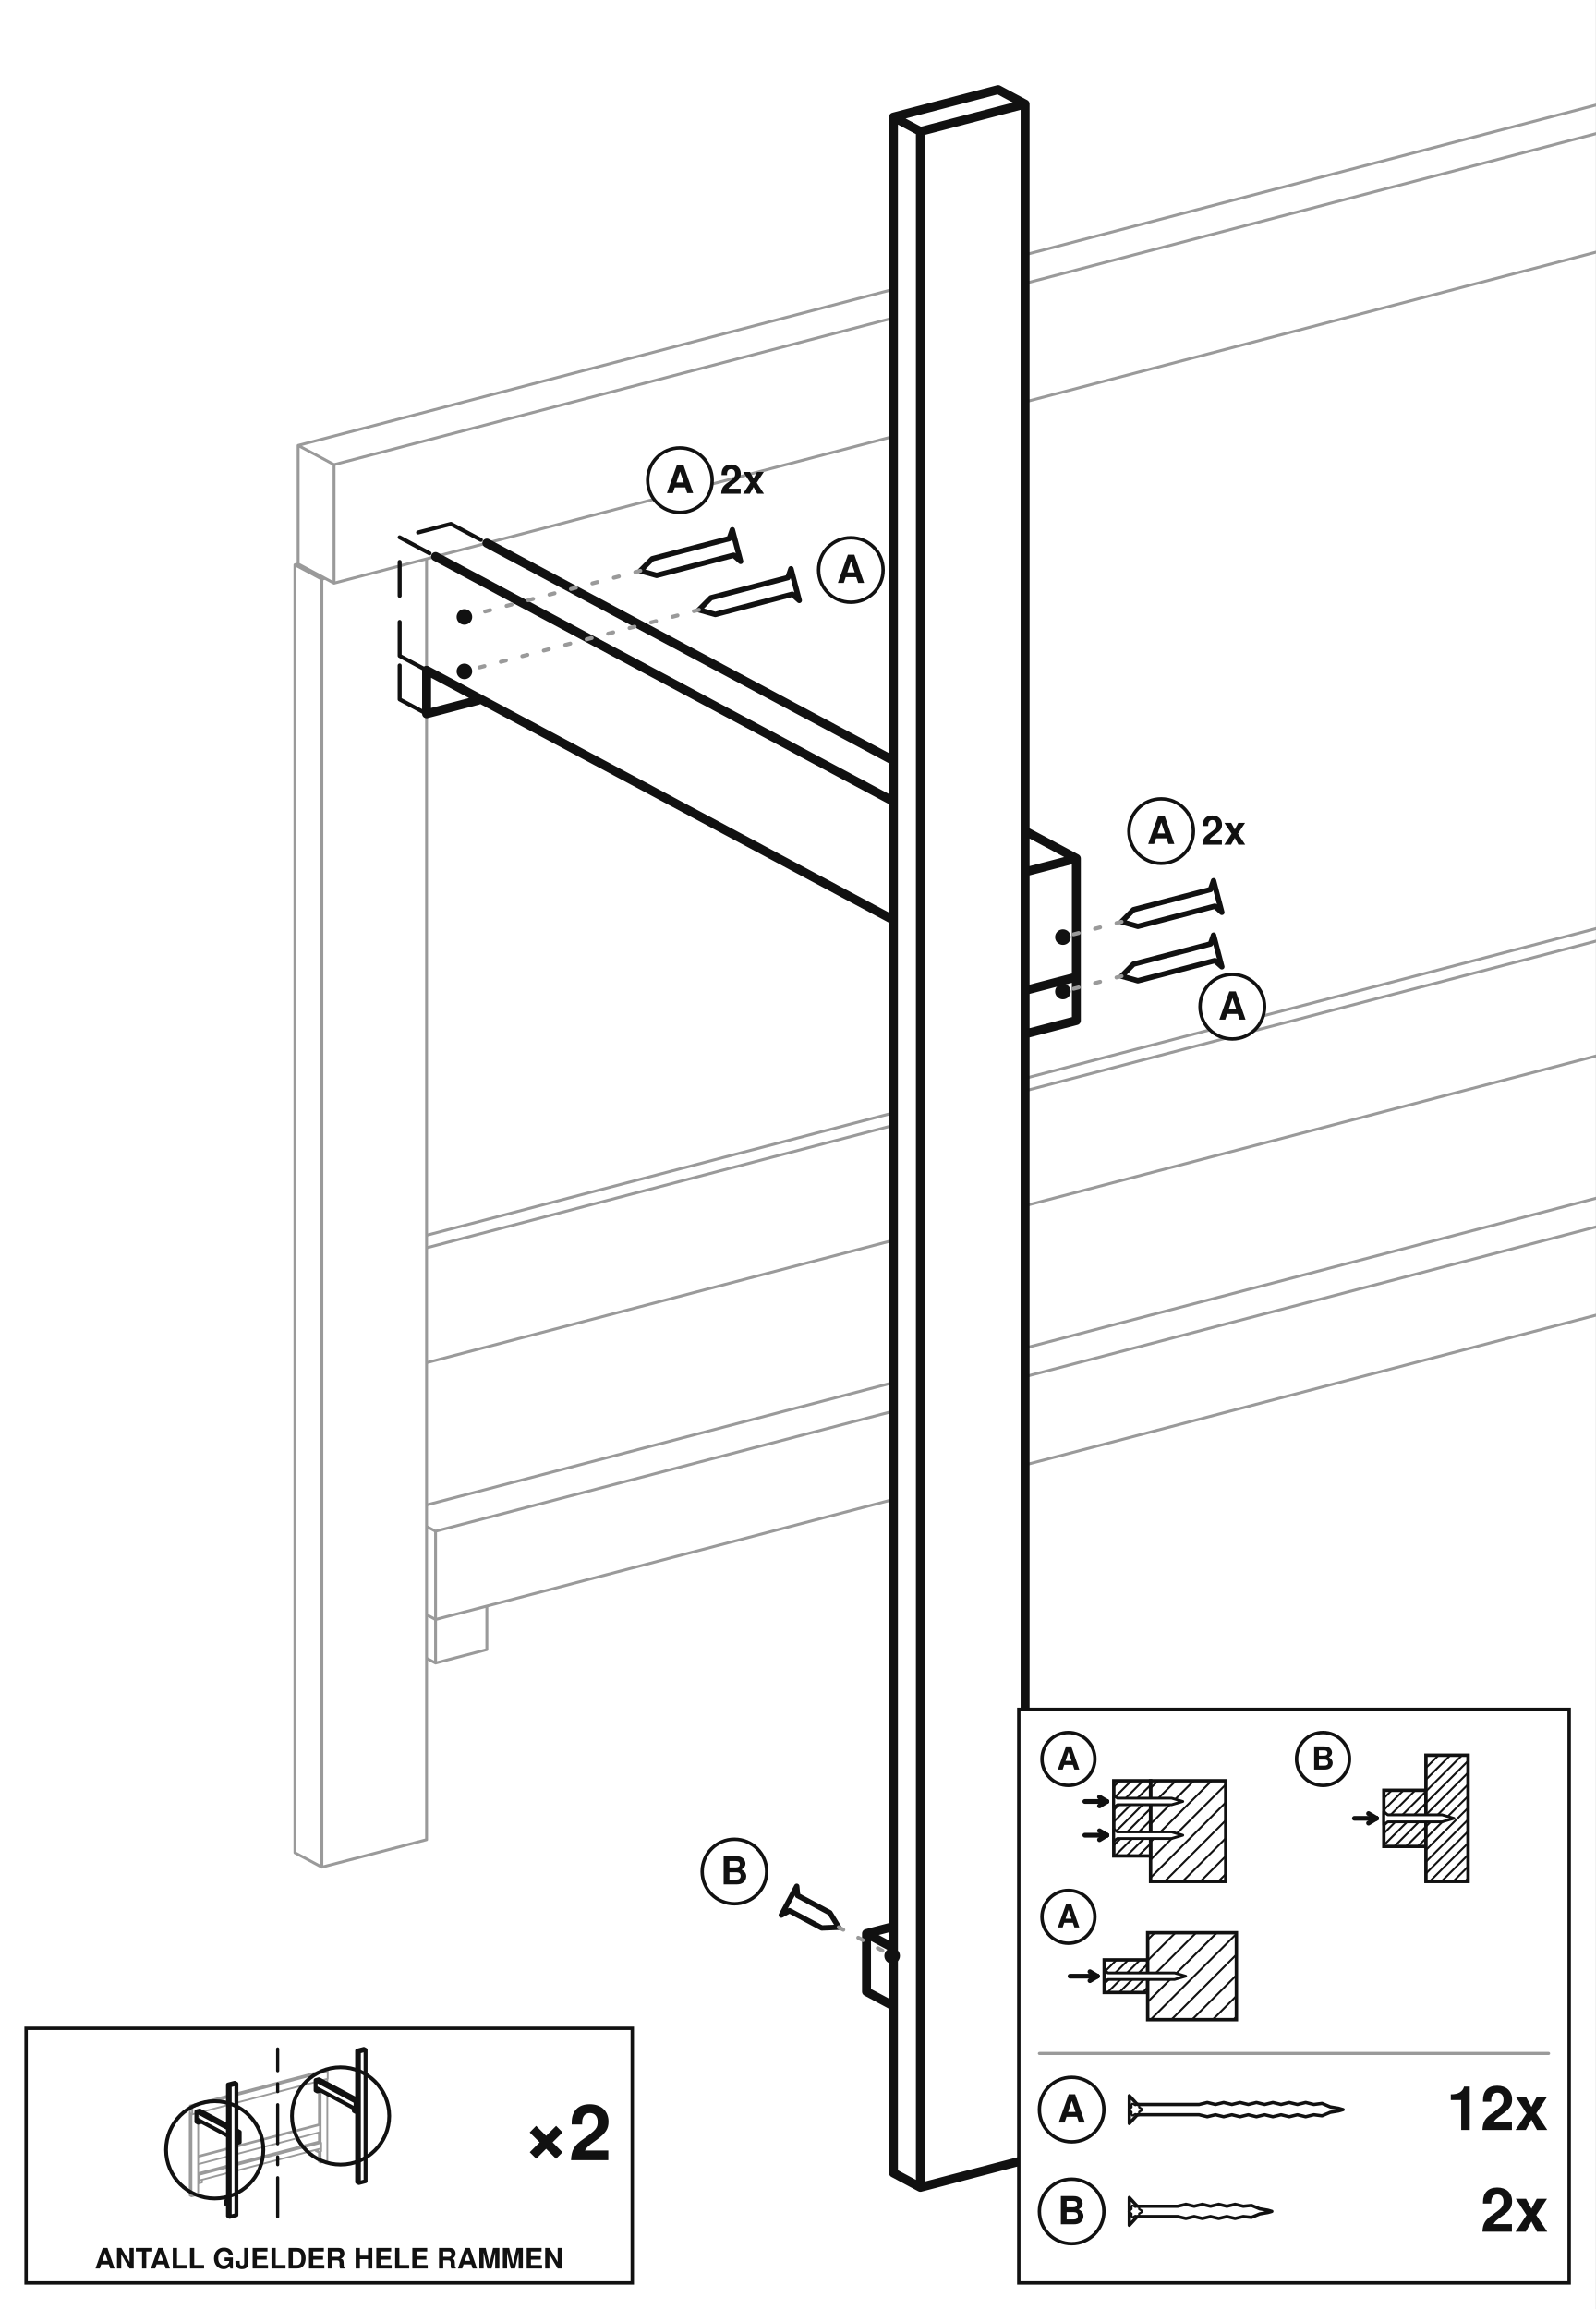
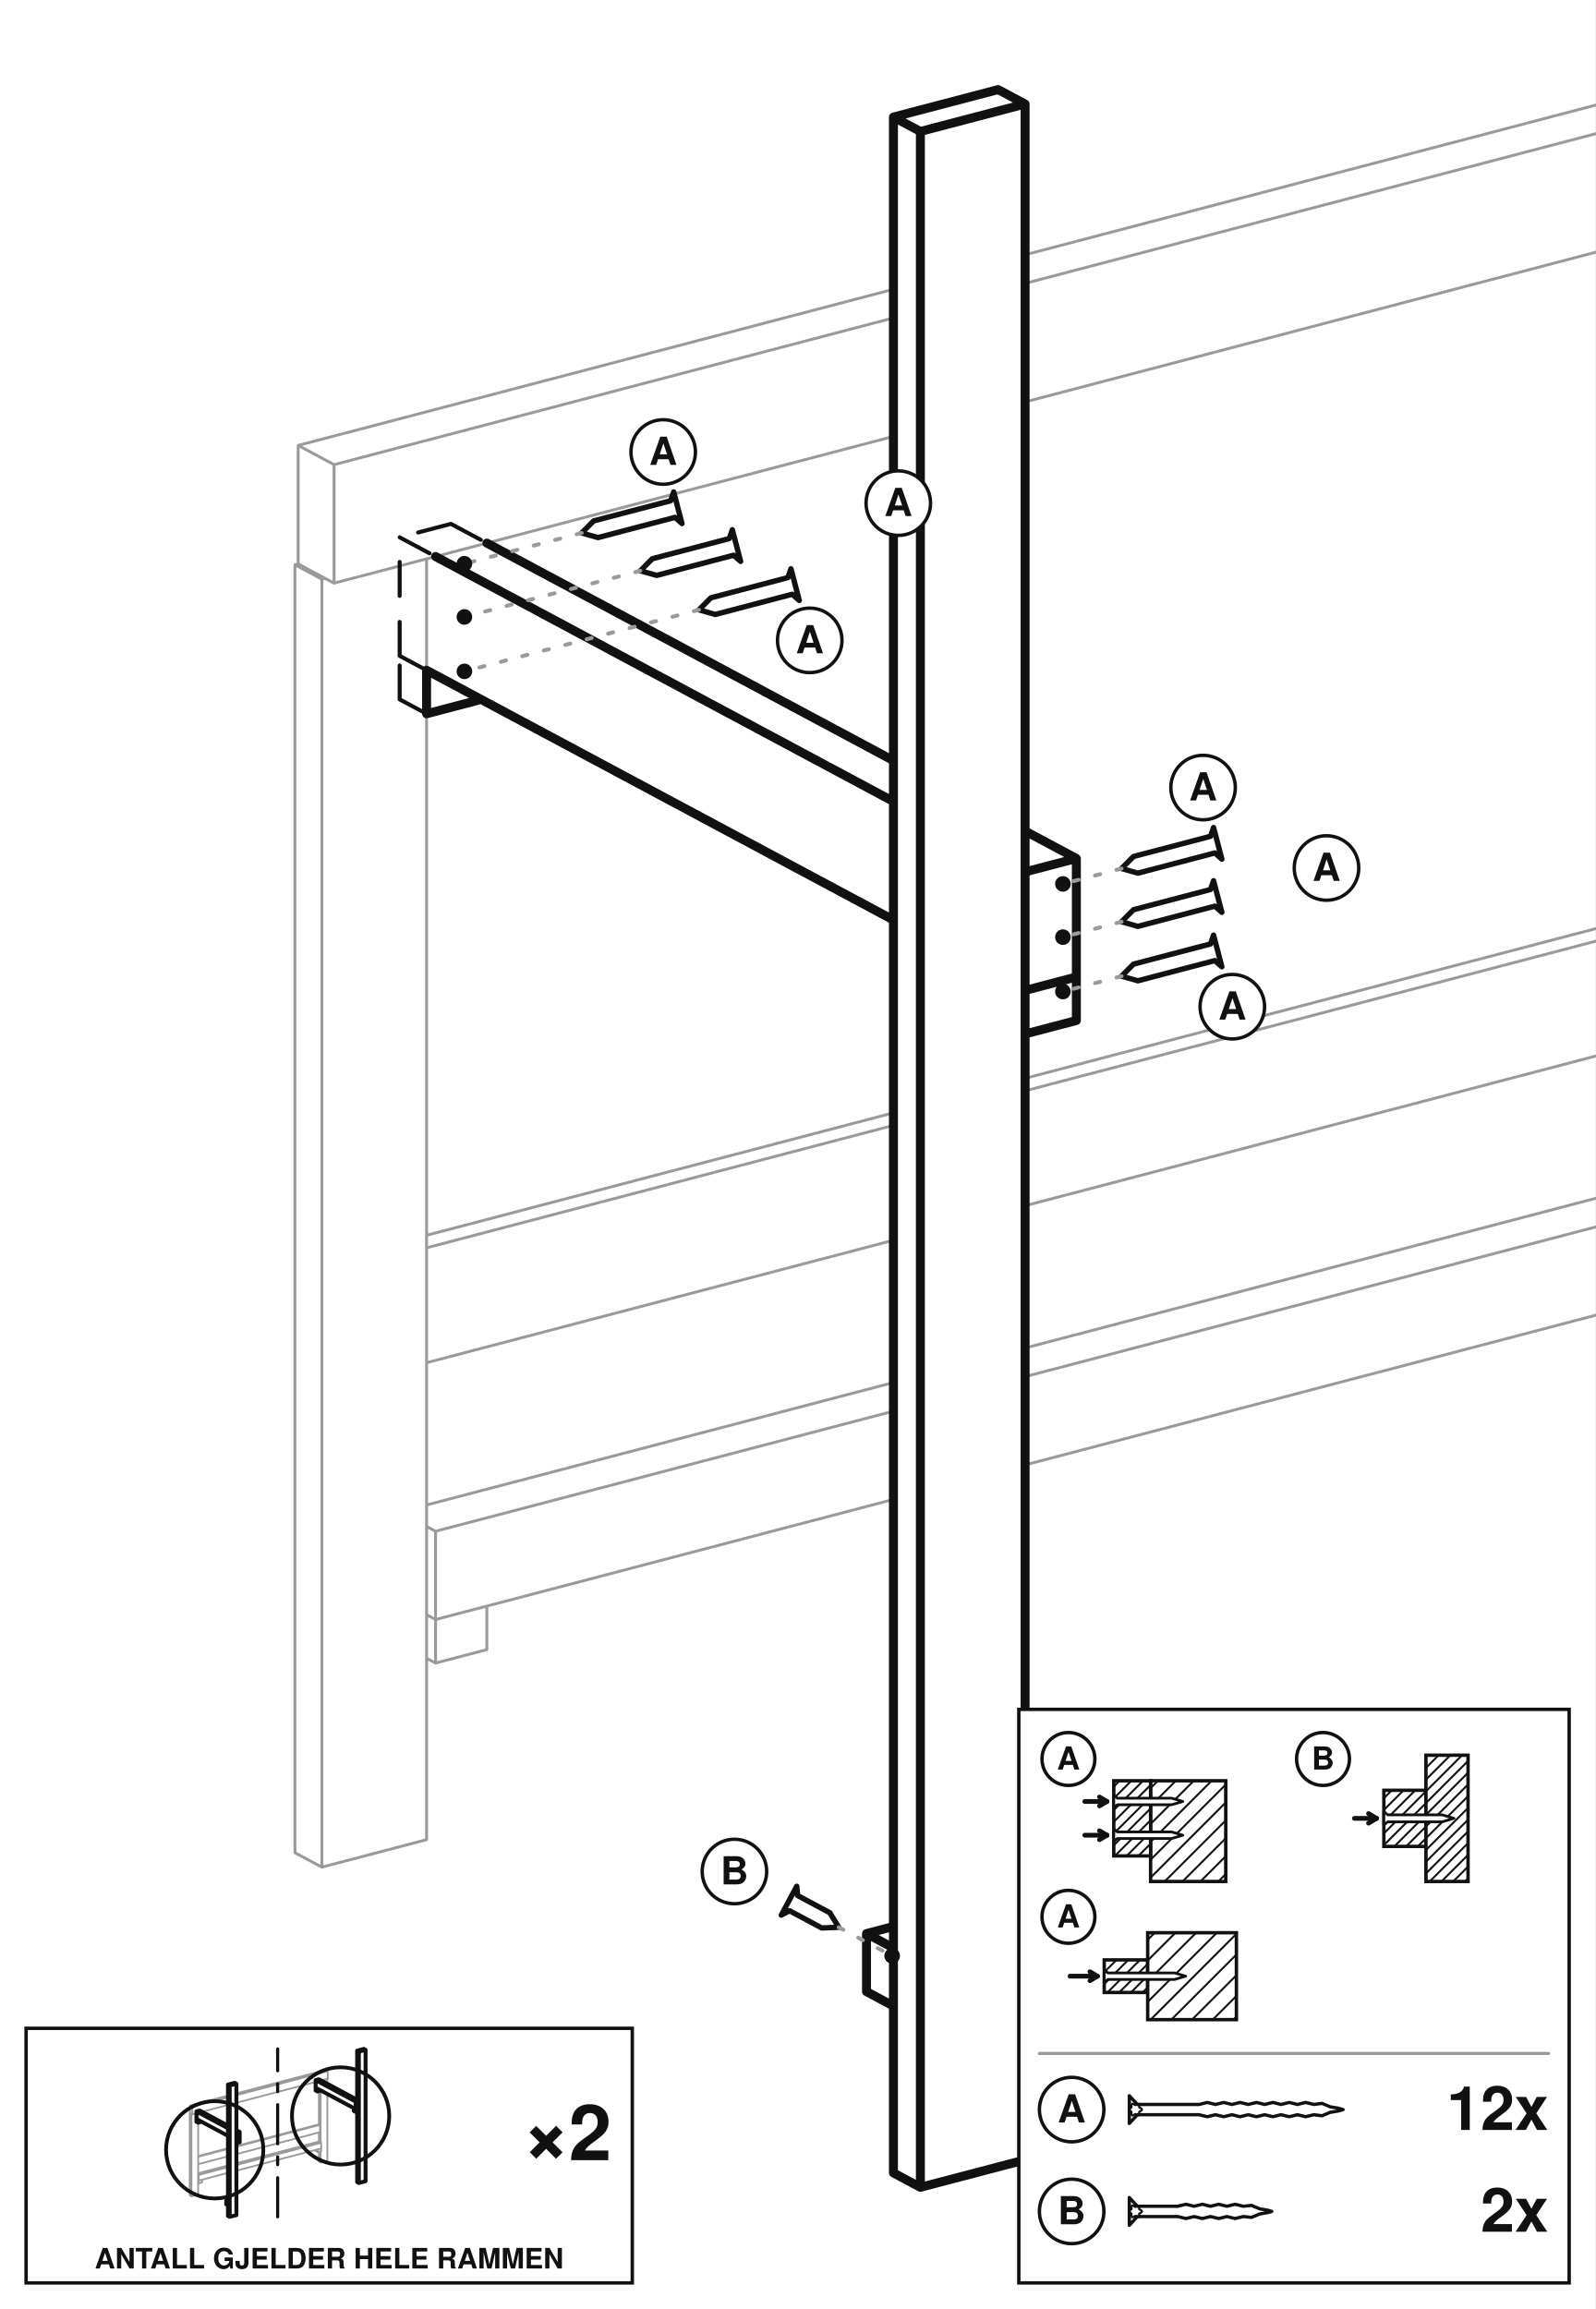
<svg xmlns="http://www.w3.org/2000/svg" viewBox="-1280.94 -546.84 1223.05 1770.29">
  <rect x="-1280.94" y="-546.84" width="1223.05" height="1770.29" fill="#ffffff" />
  <path d="M495.02,226.96 L522.56,241.69 M522.56,309.38 L522.56,241.69 M-953.89,623.48 L-947,627.16 M-947,694.85 L-947,627.16 M-953.89,691.16 L-947,694.85 M495.02,226.96 L-495.02,486.66 M-595.95,513.13 L-953.89,607.02 M522.56,309.38 L-495.02,576.29 M-595.95,602.76 L-947,694.85 M522.56,241.69 L-495.02,508.61 M-595.95,535.08 L-947,627.16 M522.56,342.76 L522.56,309.38 M455.71,338.34 L455.71,326.91 M483.24,353.07 L483.24,319.69 M455.71,338.34 L483.24,353.07 M522.56,342.76 L483.24,353.07 M522.56,309.38 L483.24,319.69 M-907.68,717.91 L-907.68,684.53 M-953.89,691.16 L-947,694.85 M-947,728.22 L-947,694.85 M-953.89,724.54 L-947,728.22 M-907.68,717.91 L-947,728.22 M-907.68,684.53 L-947,694.85 M595.95,457.09 L595.95,-344.14 M595.95,-466.35 L595.95,-524.87 M495.02,467.1 L495.02,349.98 M495.02,226.96 L495.02,117.89 M495.02,20.2 L495.02,-379.64 M515.67,478.15 L515.67,344.56 M515.67,238.01 L515.67,-387.09 M495.02,467.1 L515.67,478.15 M595.95,457.09 L515.67,478.15 M-953.89,863.62 L-953.89,-118.34 M-1054.81,873.63 L-1054.81,-113.82 M-1054.81,-113.82 L-1034.16,-102.77 M-1034.16,884.68 L-1034.16,-102.77 M-1054.81,873.63 L-1034.16,884.68 M-1052.35,-114.47 L-1054.81,-113.82 M-953.89,863.62 L-1034.16,884.68 M-1031.71,-103.42 L-1034.16,-102.77 M495.02,20.2 L507.07,26.65 M507.07,114.73 L507.07,26.65 M495.02,20.2 L-495.02,279.89 M-595.95,306.37 L-953.89,400.25 M507.07,114.73 L-495.02,377.58 M-595.95,404.05 L-953.89,497.94 M507.07,26.65 L-495.02,289.5 M-595.95,315.97 L-953.89,409.86 M572.84,-631.62 L600.38,-616.89 M600.38,-526.03 L600.38,-616.89 M-1052.35,-114.47 L-1052.35,-205.33 M-1052.35,-205.33 L-1024.82,-190.6 M-1024.82,-99.74 L-1024.82,-190.6 M-1052.35,-114.47 L-1024.82,-99.74 M572.84,-631.62 L-495.02,-351.52 M-595.95,-325.05 L-1052.35,-205.33 M600.38,-526.03 L-495.02,-238.7 M-595.95,-212.23 L-1024.82,-99.74 M600.38,-616.89 L-495.02,-329.57 M-595.95,-303.09 L-1024.82,-190.6" fill="none" stroke="#9a9a9a" stroke-width="2.2" stroke-linecap="round" stroke-linejoin="round" />
  <path d="M-616.6,980.12 L-616.6,935.61 M-616.6,935.61 L-595.95,946.66 M-595.95,991.17 L-595.95,946.66 M-616.6,980.12 L-595.95,991.17 M-595.95,930.2 L-616.6,935.61 M1034.16,-884.68 L1054.81,-873.63 M1054.81,702.58 L1054.81,-873.63 M953.89,712.59 L953.89,-134.15 M953.89,-274.86 L953.89,-863.62 M953.89,-863.62 L974.53,-852.57 M974.53,723.64 L974.53,-852.57 M953.89,712.59 L974.53,723.64 M1034.16,-884.68 L953.89,-863.62 M1054.81,702.58 L974.53,723.64 M1054.81,-873.63 L974.53,-852.57 M-515.67,-478.15 L-495.02,-467.1 M-495.02,1109.11 L-495.02,-467.1 M-595.95,1119.12 L-595.95,-457.09 M-595.95,-457.09 L-575.3,-446.05 M-575.3,1130.16 L-575.3,-446.05 M-595.95,1119.12 L-575.3,1130.16 M-515.67,-478.15 L-595.95,-457.09 M-495.02,1109.11 L-575.3,1130.16 M-495.02,-467.1 L-575.3,-446.05 M515.67,-385.06 L515.67,-387.09 M455.71,-385.79 L455.71,-419.17 M455.71,-419.17 L476.35,-408.12 M476.35,-374.74 L476.35,-408.12 M455.71,-385.79 L476.35,-374.74 M515.67,-385.06 L476.35,-374.74 M974.53,-139.57 L974.53,-172.95 M914.57,-140.3 L914.57,-173.68 M914.57,-173.68 L935.22,-162.63 M935.22,-129.26 L935.22,-162.63 M914.57,-140.3 L935.22,-129.26 M974.53,-139.57 L935.22,-129.26 M974.53,-172.95 L935.22,-162.63 M-914.57,-9.9 L-914.57,-11.93 M-974.53,-10.63 L-974.53,-44.01 M-974.53,-44.01 L-953.89,-32.97 M-953.89,0.41 L-953.89,-32.97 M-974.53,-10.63 L-953.89,0.41 M-914.57,-9.9 L-953.89,0.41 M-455.71,235.59 L-455.71,202.21 M-495.02,245.9 L-495.02,212.52 M-455.71,235.59 L-495.02,245.9 M-455.71,202.21 L-495.02,212.52 M495.02,-520.35 L974.53,-263.81 M974.53,-172.95 L974.53,-263.81 M455.71,-419.17 L455.71,-510.03 M455.71,-510.03 L935.22,-253.5 M935.22,-162.63 L935.22,-253.5 M455.71,-419.17 L935.22,-162.63 M495.02,-520.35 L455.71,-510.03 M974.53,-172.95 L935.22,-162.63 M974.53,-263.81 L935.22,-253.5 M-935.22,-145.19 L-595.95,36.31 M-495.02,90.31 L-455.71,111.34 M-455.71,202.21 L-455.71,111.34 M-974.53,-44.01 L-974.53,-134.88 M-974.53,-134.88 L-595.95,67.66 M-495.02,212.52 L-495.02,121.66 M-974.53,-44.01 L-595.95,158.53 M-935.22,-145.19 L-974.53,-134.88 M-455.71,202.21 L-495.02,212.52 M-455.71,111.34 L-495.02,121.66" fill="none" stroke="#111111" stroke-width="3.09" stroke-linecap="round" stroke-linejoin="round" stroke-dasharray="26 20" />
  <path d="M-616.6,980.12 L-616.6,935.61 M-616.6,935.61 L-595.95,946.66 M-595.95,991.17 L-595.95,946.66 M-616.6,980.12 L-595.95,991.17 M-595.95,930.2 L-616.6,935.61 M1034.16,-884.68 L1054.81,-873.63 M1054.81,702.58 L1054.81,-873.63 M953.89,712.59 L953.89,-134.15 M953.89,-274.86 L953.89,-863.62 M953.89,-863.62 L974.53,-852.57 M974.53,723.64 L974.53,-852.57 M953.89,712.59 L974.53,723.64 M1034.16,-884.68 L953.89,-863.62 M1054.81,702.58 L974.53,723.64 M1054.81,-873.63 L974.53,-852.57 M-515.67,-478.15 L-495.02,-467.1 M-495.02,1109.11 L-495.02,-467.1 M-595.95,1119.12 L-595.95,-457.09 M-595.95,-457.09 L-575.3,-446.05 M-575.3,1130.16 L-575.3,-446.05 M-595.95,1119.12 L-575.3,1130.16 M-515.67,-478.15 L-595.95,-457.09 M-495.02,1109.11 L-575.3,1130.16 M-495.02,-467.1 L-575.3,-446.05 M515.67,-385.06 L515.67,-387.09 M455.71,-385.79 L455.71,-419.17 M455.71,-419.17 L476.35,-408.12 M476.35,-374.74 L476.35,-408.12 M455.71,-385.79 L476.35,-374.74 M515.67,-385.06 L476.35,-374.74 M974.53,-139.57 L974.53,-172.95 M914.57,-140.3 L914.57,-173.68 M914.57,-173.68 L935.22,-162.63 M935.22,-129.26 L935.22,-162.63 M914.57,-140.3 L935.22,-129.26 M974.53,-139.57 L935.22,-129.26 M974.53,-172.95 L935.22,-162.63 M-914.57,-9.9 L-914.57,-11.93 M-953.89,0.41 L-953.89,-32.97 M-914.57,-9.9 L-953.89,0.41 M-455.71,235.59 L-455.71,202.21 M-495.02,245.9 L-495.02,212.52 M-455.71,235.59 L-495.02,245.9 M-455.71,202.21 L-495.02,212.52 M522.56,-505.62 L974.53,-263.81 M974.53,-172.95 L974.53,-263.81 M455.71,-419.17 L455.71,-488.08 M483.24,-495.3 L935.22,-253.5 M935.22,-162.63 L935.22,-253.5 M455.71,-419.17 L935.22,-162.63 M974.53,-172.95 L935.22,-162.63 M974.53,-263.81 L935.22,-253.5 M-907.68,-130.46 L-595.95,36.31 M-495.02,90.31 L-455.71,111.34 M-455.71,202.21 L-455.71,111.34 M-947,-120.15 L-595.95,67.66 M-495.02,212.52 L-495.02,121.66 M-953.89,-32.97 L-595.95,158.53 M-455.71,202.21 L-495.02,212.52 M-455.71,111.34 L-495.02,121.66" fill="none" stroke="#111111" stroke-width="6.87" stroke-linecap="round" stroke-linejoin="round" />
  <rect x="-499.84" y="763.71" width="421.95" height="439.74" rx="0" fill="#ffffff" stroke="#111111" stroke-width="2.61" />
  <rect x="-398.8" y="818.46" width="57.62" height="77.22" rx="0" fill="#ffffff" stroke="#111111" stroke-width="2.61" />
  <path d="M-398.8,824.12 L-393.14,818.46 M-398.8,837.84 L-379.42,818.46 M-398.8,851.56 L-365.7,818.46 M-398.8,865.28 L-351.98,818.46 M-398.8,879 L-341.18,821.38 M-398.8,892.72 L-341.18,835.1 M-388.04,895.68 L-341.18,848.82 M-374.32,895.68 L-341.18,862.54 M-360.6,895.68 L-341.18,876.26 M-346.88,895.68 L-341.18,889.98" fill="none" stroke="#111111" stroke-width="1.51" />
  <rect x="-427.03" y="818.46" width="28.22" height="57.62" rx="0" fill="#ffffff" stroke="#111111" stroke-width="2.61" />
  <path d="M-427.03,822.95 L-422.54,818.46 M-427.03,831.95 L-413.54,818.46 M-427.03,840.94 L-404.54,818.46 M-427.03,849.94 L-398.8,821.72 M-427.03,858.94 L-398.8,830.72 M-427.03,867.94 L-398.8,839.71 M-426.18,876.09 L-398.8,848.71 M-417.18,876.09 L-398.8,857.71 M-408.18,876.09 L-398.8,866.71 M-399.18,876.09 L-398.8,875.71" fill="none" stroke="#111111" stroke-width="1.51" />
  <path d="M-427.03,855.45 L-424.27,857.7 L-382.63,857.7 L-374.11,860.21 L-382.63,862.72 L-424.27,862.72 L-427.03,864.97 Z" fill="#ffffff" stroke="#111111" stroke-width="2.09" stroke-linejoin="round" />
  <path d="M-449.25,860.21 L-432.27,860.21" fill="none" stroke="#111111" stroke-width="3.61" stroke-linecap="round" />
  <path d="M-432.27,860.21 L-437.98,856.77" fill="none" stroke="#111111" stroke-width="3.61" stroke-linecap="round" />
  <path d="M-432.27,860.21 L-437.98,863.65" fill="none" stroke="#111111" stroke-width="3.61" stroke-linecap="round" />
  <path d="M-427.03,829.57 L-424.27,831.83 L-382.63,831.83 L-374.11,834.34 L-382.63,836.84 L-424.27,836.84 L-427.03,839.1 Z" fill="#ffffff" stroke="#111111" stroke-width="2.09" stroke-linejoin="round" />
  <path d="M-449.25,834.34 L-432.27,834.34" fill="none" stroke="#111111" stroke-width="3.61" stroke-linecap="round" />
  <path d="M-432.27,834.34 L-437.98,830.9" fill="none" stroke="#111111" stroke-width="3.61" stroke-linecap="round" />
  <path d="M-432.27,834.34 L-437.98,837.78" fill="none" stroke="#111111" stroke-width="3.61" stroke-linecap="round" />
  <circle cx="-461.79" cy="801.76" r="20.28" fill="#ffffff" stroke="#111111" stroke-width="2.61" />
  <text x="-461.79" y="809.87" font-family="Helvetica, Arial, sans-serif" font-size="24.33" font-weight="bold" text-anchor="middle" fill="#111111">A</text>
  <rect x="-219.96" y="825.76" width="32.27" height="43.03" rx="0" fill="#ffffff" stroke="#111111" stroke-width="2.61" />
  <path d="M-219.96,831.84 L-213.88,825.76 M-219.96,840.84 L-204.88,825.76 M-219.96,849.83 L-195.89,825.76 M-219.96,858.83 L-187.69,826.56 M-219.96,867.83 L-187.69,835.56 M-211.92,868.79 L-187.69,844.56 M-202.92,868.79 L-187.69,853.56 M-193.92,868.79 L-187.69,862.56" fill="none" stroke="#111111" stroke-width="1.51" />
  <rect x="-187.69" y="798.87" width="32.27" height="96.81" rx="0" fill="#ffffff" stroke="#111111" stroke-width="2.61" />
  <path d="M-187.69,799.57 L-186.99,798.87 M-187.69,808.57 L-177.99,798.87 M-187.69,817.57 L-168.99,798.87 M-187.69,826.56 L-160,798.87 M-187.69,835.56 L-155.42,803.29 M-187.69,844.56 L-155.42,812.29 M-187.69,853.56 L-155.42,821.29 M-187.69,862.56 L-155.42,830.29 M-187.69,871.55 L-155.42,839.28 M-187.69,880.55 L-155.42,848.28 M-187.69,889.55 L-155.42,857.28 M-184.82,895.68 L-155.42,866.28 M-175.82,895.68 L-155.42,875.28 M-166.82,895.68 L-155.42,884.28 M-157.82,895.68 L-155.42,893.27" fill="none" stroke="#111111" stroke-width="1.51" />
  <path d="M-219.96,842.16 L-217,844.58 L-175.32,844.58 L-166.18,847.27 L-175.32,849.96 L-217,849.96 L-219.96,852.38 Z" fill="#ffffff" stroke="#111111" stroke-width="2.09" stroke-linejoin="round" />
  <path d="M-242.55,847.27 L-225.58,847.27" fill="none" stroke="#111111" stroke-width="3.61" stroke-linecap="round" />
  <path d="M-225.58,847.27 L-231.71,843.59" fill="none" stroke="#111111" stroke-width="3.61" stroke-linecap="round" />
  <path d="M-225.58,847.27 L-231.71,850.96" fill="none" stroke="#111111" stroke-width="3.61" stroke-linecap="round" />
  <circle cx="-266.61" cy="801.76" r="20.28" fill="#ffffff" stroke="#111111" stroke-width="2.61" />
  <text x="-266.61" y="809.87" font-family="Helvetica, Arial, sans-serif" font-size="24.33" font-weight="bold" text-anchor="middle" fill="#111111">B</text>
  <rect x="-434.34" y="955.79" width="33.31" height="24.99" rx="0" fill="#ffffff" stroke="#111111" stroke-width="2.61" />
  <path d="M-434.34,956.24 L-433.9,955.79 M-434.34,965.24 L-424.9,955.79 M-434.34,974.24 L-415.9,955.79 M-431.89,980.78 L-406.9,955.79 M-422.89,980.78 L-401.03,958.92 M-413.89,980.78 L-401.03,967.92 M-404.89,980.78 L-401.03,976.91" fill="none" stroke="#111111" stroke-width="1.51" />
  <rect x="-401.03" y="934.97" width="68.02" height="66.63" rx="0" fill="#ffffff" stroke="#111111" stroke-width="2.61" />
  <path d="M-401.03,940.4 L-395.6,934.97 M-401.03,956.27 L-379.73,934.97 M-401.03,972.13 L-363.87,934.97 M-401.03,988 L-348,934.97 M-398.77,1001.6 L-333.01,935.84 M-382.9,1001.6 L-333.01,951.71 M-367.04,1001.6 L-333.01,967.57 M-351.18,1001.6 L-333.01,983.44 M-335.31,1001.6 L-333.01,999.3" fill="none" stroke="#111111" stroke-width="1.51" />
  <path d="M-434.34,963.52 L-431.59,965.78 L-380.4,965.78 L-371.88,968.28 L-380.4,970.79 L-431.59,970.79 L-434.34,973.05 Z" fill="#ffffff" stroke="#111111" stroke-width="2.09" stroke-linejoin="round" />
  <path d="M-460.58,968.28 L-439.58,968.28" fill="none" stroke="#111111" stroke-width="3.61" stroke-linecap="round" />
  <path d="M-439.58,968.28 L-445.3,964.85" fill="none" stroke="#111111" stroke-width="3.61" stroke-linecap="round" />
  <path d="M-439.58,968.28 L-445.3,971.72" fill="none" stroke="#111111" stroke-width="3.61" stroke-linecap="round" />
  <circle cx="-461.79" cy="922.77" r="20.28" fill="#ffffff" stroke="#111111" stroke-width="2.61" />
  <text x="-461.79" y="930.88" font-family="Helvetica, Arial, sans-serif" font-size="24.33" font-weight="bold" text-anchor="middle" fill="#111111">A</text>
  <path d="M-484.04,1027.53 L-93.69,1027.53" fill="none" stroke="#9a9a9a" stroke-width="2.4" stroke-linecap="round" />
  <circle cx="-459.32" cy="1070.56" r="24.73" fill="#ffffff" stroke="#111111" stroke-width="2.61" />
  <text x="-459.32" y="1080.45" font-family="Helvetica, Arial, sans-serif" font-size="29.67" font-weight="bold" text-anchor="middle" fill="#111111">A</text>
  <svg x="-420.59" y="1043.24" width="174.86" height="54.64" viewBox="0 0 384 120" preserveAspectRatio="xMidYMid meet">
    <g fill="none" stroke="#111" stroke-width="5.5" stroke-linecap="round" stroke-linejoin="round">
      <g transform="scale(4) translate(3 15)" stroke-width="1.38">
        <path d="M 0 -5.85 L 3.39 -2.16 L 29.38 -2.16 L 29.38 -2.16 L 32.83 -3 L 36.28 -2.16 L 39.73 -3 L 43.18 -2.16 L 46.63 -3 L 50.08 -2.16 L 53.53 -3 L 56.98 -2.16 L 60.43 -3 L 63.88 -2.16 L 67.33 -3 L 70.78 -2.16 L 74.23 -3 L 77.68 -2.16 L 81.13 -2.61 L 84.58 -1.15 L 88.03 -0.58 L 90 0 L 90 0 L 90 0 L 88.03 0.58 L 84.58 1.15 L 81.13 2.61 L 77.68 2.16 L 74.23 3 L 70.78 2.16 L 67.33 3 L 63.88 2.16 L 60.43 3 L 56.98 2.16 L 53.53 3 L 50.08 2.16 L 46.63 3 L 43.18 2.16 L 39.73 3 L 36.28 2.16 L 32.83 3 L 29.38 2.16 L 29.38 2.16 L 3.39 2.16 L 0 5.85 Z" />
        <path d="M 5.35 0 L 5.07 0.45 L 4.52 0.72 L 4.16 0.94 L 4.15 1.35 L 4.19 1.97 L 3.94 2.43 L 3.42 2.42 L 2.91 2.07 L 2.54 1.87 L 2.17 2.07 L 1.66 2.42 L 1.14 2.43 L 0.89 1.97 L 0.93 1.35 L 0.92 0.94 L 0.56 0.72 L 0.01 0.45 L -0.27 0 L 0.01 -0.45 L 0.56 -0.72 L 0.92 -0.94 L 0.93 -1.35 L 0.89 -1.97 L 1.14 -2.43 L 1.66 -2.42 L 2.17 -2.07 L 2.54 -1.87 L 2.91 -2.07 L 3.42 -2.42 L 3.94 -2.43 L 4.19 -1.97 L 4.15 -1.35 L 4.16 -0.94 L 4.52 -0.72 L 5.07 -0.45 Z" stroke-width="0.88" />
      </g>
    </g>
  </svg>
  <text x="-93.69" y="1086.17" font-family="Helvetica, Arial, sans-serif" font-size="46.84" font-weight="bold" text-anchor="end" fill="#111111">12x</text>
  <circle cx="-459.32" cy="1148.62" r="24.73" fill="#ffffff" stroke="#111111" stroke-width="2.61" />
  <text x="-459.32" y="1158.51" font-family="Helvetica, Arial, sans-serif" font-size="29.67" font-weight="bold" text-anchor="middle" fill="#111111">B</text>
  <svg x="-420.59" y="1121.3" width="120.21" height="54.64" viewBox="0 0 264 120" preserveAspectRatio="xMidYMid meet">
    <g fill="none" stroke="#111" stroke-width="5.5" stroke-linecap="round" stroke-linejoin="round">
      <g transform="scale(4) translate(3 15)" stroke-width="1.38">
        <path d="M 0 -5.85 L 3.39 -2.16 L 20.38 -2.16 L 20.38 -2.16 L 23.83 -3 L 27.28 -2.16 L 30.73 -3 L 34.18 -2.16 L 37.63 -3 L 41.08 -2.16 L 44.53 -3 L 47.98 -2.16 L 51.43 -2.52 L 54.88 -1.09 L 58.33 -0.49 L 60 0 L 60 0 L 60 0 L 58.33 0.49 L 54.88 1.09 L 51.43 2.52 L 47.98 2.16 L 44.53 3 L 41.08 2.16 L 37.63 3 L 34.18 2.16 L 30.73 3 L 27.28 2.16 L 23.83 3 L 20.38 2.16 L 20.38 2.16 L 3.39 2.16 L 0 5.85 Z" />
        <path d="M 5.35 0 L 5.07 0.45 L 4.52 0.72 L 4.16 0.94 L 4.15 1.35 L 4.19 1.97 L 3.94 2.43 L 3.42 2.42 L 2.91 2.07 L 2.54 1.87 L 2.17 2.07 L 1.66 2.42 L 1.14 2.43 L 0.89 1.97 L 0.93 1.35 L 0.92 0.94 L 0.56 0.72 L 0.01 0.45 L -0.27 0 L 0.01 -0.45 L 0.56 -0.72 L 0.92 -0.94 L 0.93 -1.35 L 0.89 -1.97 L 1.14 -2.43 L 1.66 -2.42 L 2.17 -2.07 L 2.54 -1.87 L 2.91 -2.07 L 3.42 -2.42 L 3.94 -2.43 L 4.19 -1.97 L 4.15 -1.35 L 4.16 -0.94 L 4.52 -0.72 L 5.07 -0.45 Z" stroke-width="0.88" />
      </g>
    </g>
  </svg>
  <text x="-93.69" y="1164.23" font-family="Helvetica, Arial, sans-serif" font-size="46.84" font-weight="bold" text-anchor="end" fill="#111111">2x</text>
+   <path d="M-758.07,-145.43 L-763.41,-150.17 L-822.45,-134.68 L-834.98,-138.22 L-825.8,-147.45 L-766.76,-162.93 L-764.44,-169.68 Z" fill="#ffffff" stroke="#111111" stroke-width="4.12" stroke-linejoin="round" />
+   <path d="M-834.98,-138.22 L-924.89,-114.63" fill="none" stroke="#9a9a9a" stroke-width="3.02" stroke-linecap="round" stroke-dasharray="4 13" />
+   <circle cx="-924.89" cy="-114.63" r="5.98" fill="#111111" />
  <path d="M-713.12,-116.42 L-718.46,-121.16 L-777.5,-105.68 L-790.02,-109.21 L-780.85,-118.44 L-721.81,-133.93 L-719.48,-140.68 Z" fill="#ffffff" stroke="#111111" stroke-width="4.12" stroke-linejoin="round" />
  <path d="M-790.02,-109.21 L-924.89,-73.84" fill="none" stroke="#9a9a9a" stroke-width="3.02" stroke-linecap="round" stroke-dasharray="4 13" />
  <circle cx="-924.89" cy="-73.84" r="5.98" fill="#111111" />
  <path d="M-668.16,-86.49 L-673.5,-91.23 L-732.54,-75.74 L-745.07,-79.28 L-735.89,-88.51 L-676.85,-104 L-674.53,-110.75 Z" fill="#ffffff" stroke="#111111" stroke-width="4.12" stroke-linejoin="round" />
  <path d="M-745.07,-79.28 L-924.89,-32.11" fill="none" stroke="#9a9a9a" stroke-width="3.02" stroke-linecap="round" stroke-dasharray="4 13" />
  <circle cx="-924.89" cy="-32.11" r="5.98" fill="#111111" />
+   <path d="M-344.17,111.85 L-349.51,107.11 L-408.55,122.6 L-421.07,119.06 L-411.9,109.83 L-352.86,94.35 L-350.53,87.59 Z" fill="#ffffff" stroke="#111111" stroke-width="4.12" stroke-linejoin="round" />
+   <path d="M-421.07,119.06 L-466.03,130.85" fill="none" stroke="#9a9a9a" stroke-width="3.02" stroke-linecap="round" stroke-dasharray="4 13" />
+   <circle cx="-466.03" cy="130.85" r="5.98" fill="#111111" />
  <path d="M-344.17,152.65 L-349.51,147.91 L-408.55,163.4 L-421.07,159.86 L-411.9,150.63 L-352.86,135.14 L-350.53,128.39 Z" fill="#ffffff" stroke="#111111" stroke-width="4.12" stroke-linejoin="round" />
  <path d="M-421.07,159.86 L-466.03,171.65" fill="none" stroke="#9a9a9a" stroke-width="3.02" stroke-linecap="round" stroke-dasharray="4 13" />
  <circle cx="-466.03" cy="171.65" r="5.98" fill="#111111" />
  <path d="M-344.17,194.37 L-349.51,189.63 L-408.55,205.12 L-421.07,201.58 L-411.9,192.35 L-352.86,176.86 L-350.53,170.11 Z" fill="#ffffff" stroke="#111111" stroke-width="4.12" stroke-linejoin="round" />
  <path d="M-421.07,201.58 L-466.03,213.37" fill="none" stroke="#9a9a9a" stroke-width="3.02" stroke-linecap="round" stroke-dasharray="4 13" />
  <circle cx="-466.03" cy="213.37" r="5.98" fill="#111111" />
  <path d="M-670.1,899.35 L-669.41,906.46 L-644.7,919.67 L-637.92,930.79 L-650.93,931.31 L-675.63,918.1 L-681.93,921.46 Z" fill="#ffffff" stroke="#111111" stroke-width="4.12" stroke-linejoin="round" />
  <path d="M-637.92,930.79 L-596.94,952.71" fill="none" stroke="#9a9a9a" stroke-width="3.02" stroke-linecap="round" stroke-dasharray="4 13" />
  <circle cx="-596.94" cy="952.71" r="5.98" fill="#111111" />
-   <circle cx="-759.66" cy="-178.71" r="24.73" fill="#ffffff" stroke="#111111" stroke-width="2.61" />
-   <text x="-759.66" y="-168.82" font-family="Helvetica, Arial, sans-serif" font-size="29.67" font-weight="bold" text-anchor="middle" fill="#111111">A</text>
-   <text x="-728.93" y="-168.32" font-family="Helvetica, Arial, sans-serif" font-size="30.91" font-weight="bold" text-anchor="start" fill="#111111">2x</text>
-   <circle cx="-628.6" cy="-109.83" r="24.73" fill="#ffffff" stroke="#111111" stroke-width="2.61" />
-   <text x="-628.6" y="-99.94" font-family="Helvetica, Arial, sans-serif" font-size="29.67" font-weight="bold" text-anchor="middle" fill="#111111">A</text>
-   <circle cx="-390.71" cy="90.36" r="24.73" fill="#ffffff" stroke="#111111" stroke-width="2.61" />
-   <text x="-390.71" y="100.25" font-family="Helvetica, Arial, sans-serif" font-size="29.67" font-weight="bold" text-anchor="middle" fill="#111111">A</text>
-   <text x="-359.98" y="100.75" font-family="Helvetica, Arial, sans-serif" font-size="30.91" font-weight="bold" text-anchor="start" fill="#111111">2x</text>
+   <circle cx="-772.47" cy="-200.3" r="24.73" fill="#ffffff" stroke="#111111" stroke-width="2.61" />
+   <text x="-772.47" y="-190.41" font-family="Helvetica, Arial, sans-serif" font-size="29.67" font-weight="bold" text-anchor="middle" fill="#111111">A</text>
+   <circle cx="-592.23" cy="-161.09" r="24.73" fill="#ffffff" stroke="#111111" stroke-width="2.61" />
+   <text x="-592.23" y="-151.2" font-family="Helvetica, Arial, sans-serif" font-size="29.67" font-weight="bold" text-anchor="middle" fill="#111111">A</text>
+   <circle cx="-660.13" cy="-55.87" r="24.73" fill="#ffffff" stroke="#111111" stroke-width="2.61" />
+   <text x="-660.13" y="-45.98" font-family="Helvetica, Arial, sans-serif" font-size="29.67" font-weight="bold" text-anchor="middle" fill="#111111">A</text>
+   <circle cx="-358.56" cy="56.98" r="24.73" fill="#ffffff" stroke="#111111" stroke-width="2.61" />
+   <text x="-358.56" y="66.87" font-family="Helvetica, Arial, sans-serif" font-size="29.67" font-weight="bold" text-anchor="middle" fill="#111111">A</text>
+   <circle cx="-263.94" cy="118.64" r="24.73" fill="#ffffff" stroke="#111111" stroke-width="2.61" />
+   <text x="-263.94" y="128.53" font-family="Helvetica, Arial, sans-serif" font-size="29.67" font-weight="bold" text-anchor="middle" fill="#111111">A</text>
  <circle cx="-336.14" cy="224.99" r="24.73" fill="#ffffff" stroke="#111111" stroke-width="2.61" />
  <text x="-336.14" y="234.88" font-family="Helvetica, Arial, sans-serif" font-size="29.67" font-weight="bold" text-anchor="middle" fill="#111111">A</text>
  <circle cx="-717.87" cy="888.02" r="24.73" fill="#ffffff" stroke="#111111" stroke-width="2.61" />
  <text x="-717.87" y="897.91" font-family="Helvetica, Arial, sans-serif" font-size="29.67" font-weight="bold" text-anchor="middle" fill="#111111">B</text>
  <rect x="-1260.94" y="1008.25" width="464.76" height="195.2" rx="0" fill="#ffffff" stroke="#111111" stroke-width="2.61" />
  <path d="M-1036.44,1095.08 L-1034.68,1096.02 M-1034.68,1100.35 L-1034.68,1096.02 M-1129.02,1120.42 L-1128.58,1120.65 M-1128.58,1124.98 L-1128.58,1120.65 M-1129.02,1124.74 L-1128.58,1124.98 M-1036.44,1095.08 L-1099.7,1111.68 M-1106.15,1113.37 L-1129.02,1119.37 M-1034.68,1100.35 L-1099.7,1117.4 M-1106.15,1119.09 L-1128.58,1124.98 M-1034.68,1096.02 L-1099.7,1113.08 M-1106.15,1114.77 L-1128.58,1120.65 M-1034.68,1102.48 L-1034.68,1100.35 M-1038.95,1102.2 L-1038.95,1101.47 M-1037.19,1103.14 L-1037.19,1101.01 M-1038.95,1102.2 L-1037.19,1103.14 M-1034.68,1102.48 L-1037.19,1103.14 M-1034.68,1100.35 L-1037.19,1101.01 M-1126.07,1126.45 L-1126.07,1124.32 M-1129.02,1124.74 L-1128.58,1124.98 M-1128.58,1127.11 L-1128.58,1124.98 M-1129.02,1126.88 L-1128.58,1127.11 M-1126.07,1126.45 L-1128.58,1127.11 M-1126.07,1124.32 L-1128.58,1124.98 M-1029.99,1109.79 L-1029.99,1058.59 M-1029.99,1050.78 L-1029.99,1047.04 M-1036.44,1110.43 L-1036.44,1102.94 M-1036.44,1095.08 L-1036.44,1088.11 M-1036.44,1081.87 L-1036.44,1056.32 M-1035.12,1111.13 L-1035.12,1102.6 M-1035.12,1095.79 L-1035.12,1055.84 M-1036.44,1110.43 L-1035.12,1111.13 M-1029.99,1109.79 L-1035.12,1111.13 M-1129.02,1135.76 L-1129.02,1073.02 M-1135.47,1136.4 L-1135.47,1073.31 M-1135.47,1073.31 L-1134.15,1074.01 M-1134.15,1137.11 L-1134.15,1074.01 M-1135.47,1136.4 L-1134.15,1137.11 M-1135.31,1073.26 L-1135.47,1073.31 M-1129.02,1135.76 L-1134.15,1137.11 M-1133.99,1073.97 L-1134.15,1074.01 M-1036.44,1081.87 L-1035.67,1082.28 M-1035.67,1087.91 L-1035.67,1082.28 M-1036.44,1081.87 L-1099.7,1098.46 M-1106.15,1100.16 L-1129.02,1106.15 M-1035.67,1087.91 L-1099.7,1104.71 M-1106.15,1106.4 L-1129.02,1112.4 M-1035.67,1082.28 L-1099.7,1099.08 M-1106.15,1100.77 L-1129.02,1106.77 M-1031.46,1040.22 L-1029.7,1041.16 M-1029.7,1046.97 L-1029.7,1041.16 M-1135.31,1073.26 L-1135.31,1067.46 M-1135.31,1067.46 L-1133.55,1068.4 M-1133.55,1074.21 L-1133.55,1068.4 M-1135.31,1073.26 L-1133.55,1074.21 M-1031.46,1040.22 L-1099.7,1058.12 M-1106.15,1059.81 L-1135.31,1067.46 M-1029.7,1046.97 L-1099.7,1065.33 M-1106.15,1067.02 L-1133.55,1074.21 M-1029.7,1041.16 L-1099.7,1059.52 M-1106.15,1061.21 L-1133.55,1068.4" fill="none" stroke="#9a9a9a" stroke-width="1.37" stroke-linecap="round" stroke-linejoin="round" />
  <path d="M-1107.47,1143.21 L-1107.47,1140.36 M-1107.47,1140.36 L-1106.15,1141.07 M-1106.15,1143.91 L-1106.15,1141.07 M-1107.47,1143.21 L-1106.15,1143.91 M-1106.15,1140.02 L-1107.47,1140.36 M-1001.99,1024.05 L-1000.67,1024.75 M-1000.67,1125.47 L-1000.67,1024.75 M-1007.11,1126.11 L-1007.11,1072.01 M-1007.11,1063.02 L-1007.11,1025.39 M-1007.11,1025.39 L-1005.8,1026.1 M-1005.8,1126.82 L-1005.8,1026.1 M-1007.11,1126.11 L-1005.8,1126.82 M-1001.99,1024.05 L-1007.11,1025.39 M-1000.67,1125.47 L-1005.8,1126.82 M-1000.67,1024.75 L-1005.8,1026.1 M-1101.02,1050.03 L-1099.7,1050.73 M-1099.7,1151.45 L-1099.7,1050.73 M-1106.15,1152.09 L-1106.15,1051.37 M-1106.15,1051.37 L-1104.83,1052.08 M-1104.83,1152.79 L-1104.83,1052.08 M-1106.15,1152.09 L-1104.83,1152.79 M-1101.02,1050.03 L-1106.15,1051.37 M-1099.7,1151.45 L-1104.83,1152.79 M-1099.7,1050.73 L-1104.83,1052.08 M-1035.12,1055.97 L-1035.12,1055.84 M-1038.95,1055.93 L-1038.95,1053.79 M-1038.95,1053.79 L-1037.63,1054.5 M-1037.63,1056.63 L-1037.63,1054.5 M-1038.95,1055.93 L-1037.63,1056.63 M-1035.12,1055.97 L-1037.63,1056.63 M-1005.8,1071.66 L-1005.8,1069.53 M-1009.63,1071.61 L-1009.63,1069.48 M-1009.63,1069.48 L-1008.31,1070.19 M-1008.31,1072.32 L-1008.31,1070.19 M-1009.63,1071.61 L-1008.31,1072.32 M-1005.8,1071.66 L-1008.31,1072.32 M-1005.8,1069.53 L-1008.31,1070.19 M-1126.51,1079.95 L-1126.51,1079.82 M-1130.34,1079.9 L-1130.34,1077.77 M-1130.34,1077.77 L-1129.02,1078.47 M-1129.02,1080.6 L-1129.02,1078.47 M-1130.34,1079.9 L-1129.02,1080.6 M-1126.51,1079.95 L-1129.02,1080.6 M-1097.19,1095.63 L-1097.19,1093.5 M-1099.7,1096.29 L-1099.7,1094.16 M-1097.19,1095.63 L-1099.7,1096.29 M-1097.19,1093.5 L-1099.7,1094.16 M-1036.44,1047.33 L-1005.8,1063.72 M-1005.8,1069.53 L-1005.8,1063.72 M-1038.95,1053.79 L-1038.95,1047.99 M-1038.95,1047.99 L-1008.31,1064.38 M-1008.31,1070.19 L-1008.31,1064.38 M-1038.95,1053.79 L-1008.31,1070.19 M-1036.44,1047.33 L-1038.95,1047.99 M-1005.8,1069.53 L-1008.31,1070.19 M-1005.8,1063.72 L-1008.31,1064.38 M-1127.83,1071.3 L-1106.15,1082.9 M-1099.7,1086.35 L-1097.19,1087.69 M-1097.19,1093.5 L-1097.19,1087.69 M-1130.34,1077.77 L-1130.34,1071.96 M-1130.34,1071.96 L-1106.15,1084.9 M-1099.7,1094.16 L-1099.7,1088.35 M-1130.34,1077.77 L-1106.15,1090.71 M-1127.83,1071.3 L-1130.34,1071.96 M-1097.19,1093.5 L-1099.7,1094.16 M-1097.19,1087.69 L-1099.7,1088.35" fill="none" stroke="#111111" stroke-width="3.02" stroke-linecap="round" stroke-linejoin="round" />
  <circle cx="-1116.33" cy="1101.41" r="37.29" fill="none" stroke="#111111" stroke-width="2.87" />
  <circle cx="-1019.81" cy="1075.43" r="37.29" fill="none" stroke="#111111" stroke-width="2.87" />
  <path d="M-1068.07,1152.79 L-1068.07,1024.05" fill="none" stroke="#111111" stroke-width="2.4" stroke-linecap="round" stroke-dasharray="30 10 6 10" />
  <text x="-811.98" y="1109.34" font-family="Helvetica, Arial, sans-serif" font-size="59.26" font-weight="bold" text-anchor="end" fill="#111111">×2</text>
  <text x="-1028.56" y="1192.39" font-family="Helvetica, Arial, sans-serif" font-size="21.61" font-weight="bold" text-anchor="middle" fill="#111111">ANTALL GJELDER HELE RAMMEN</text>
</svg>
